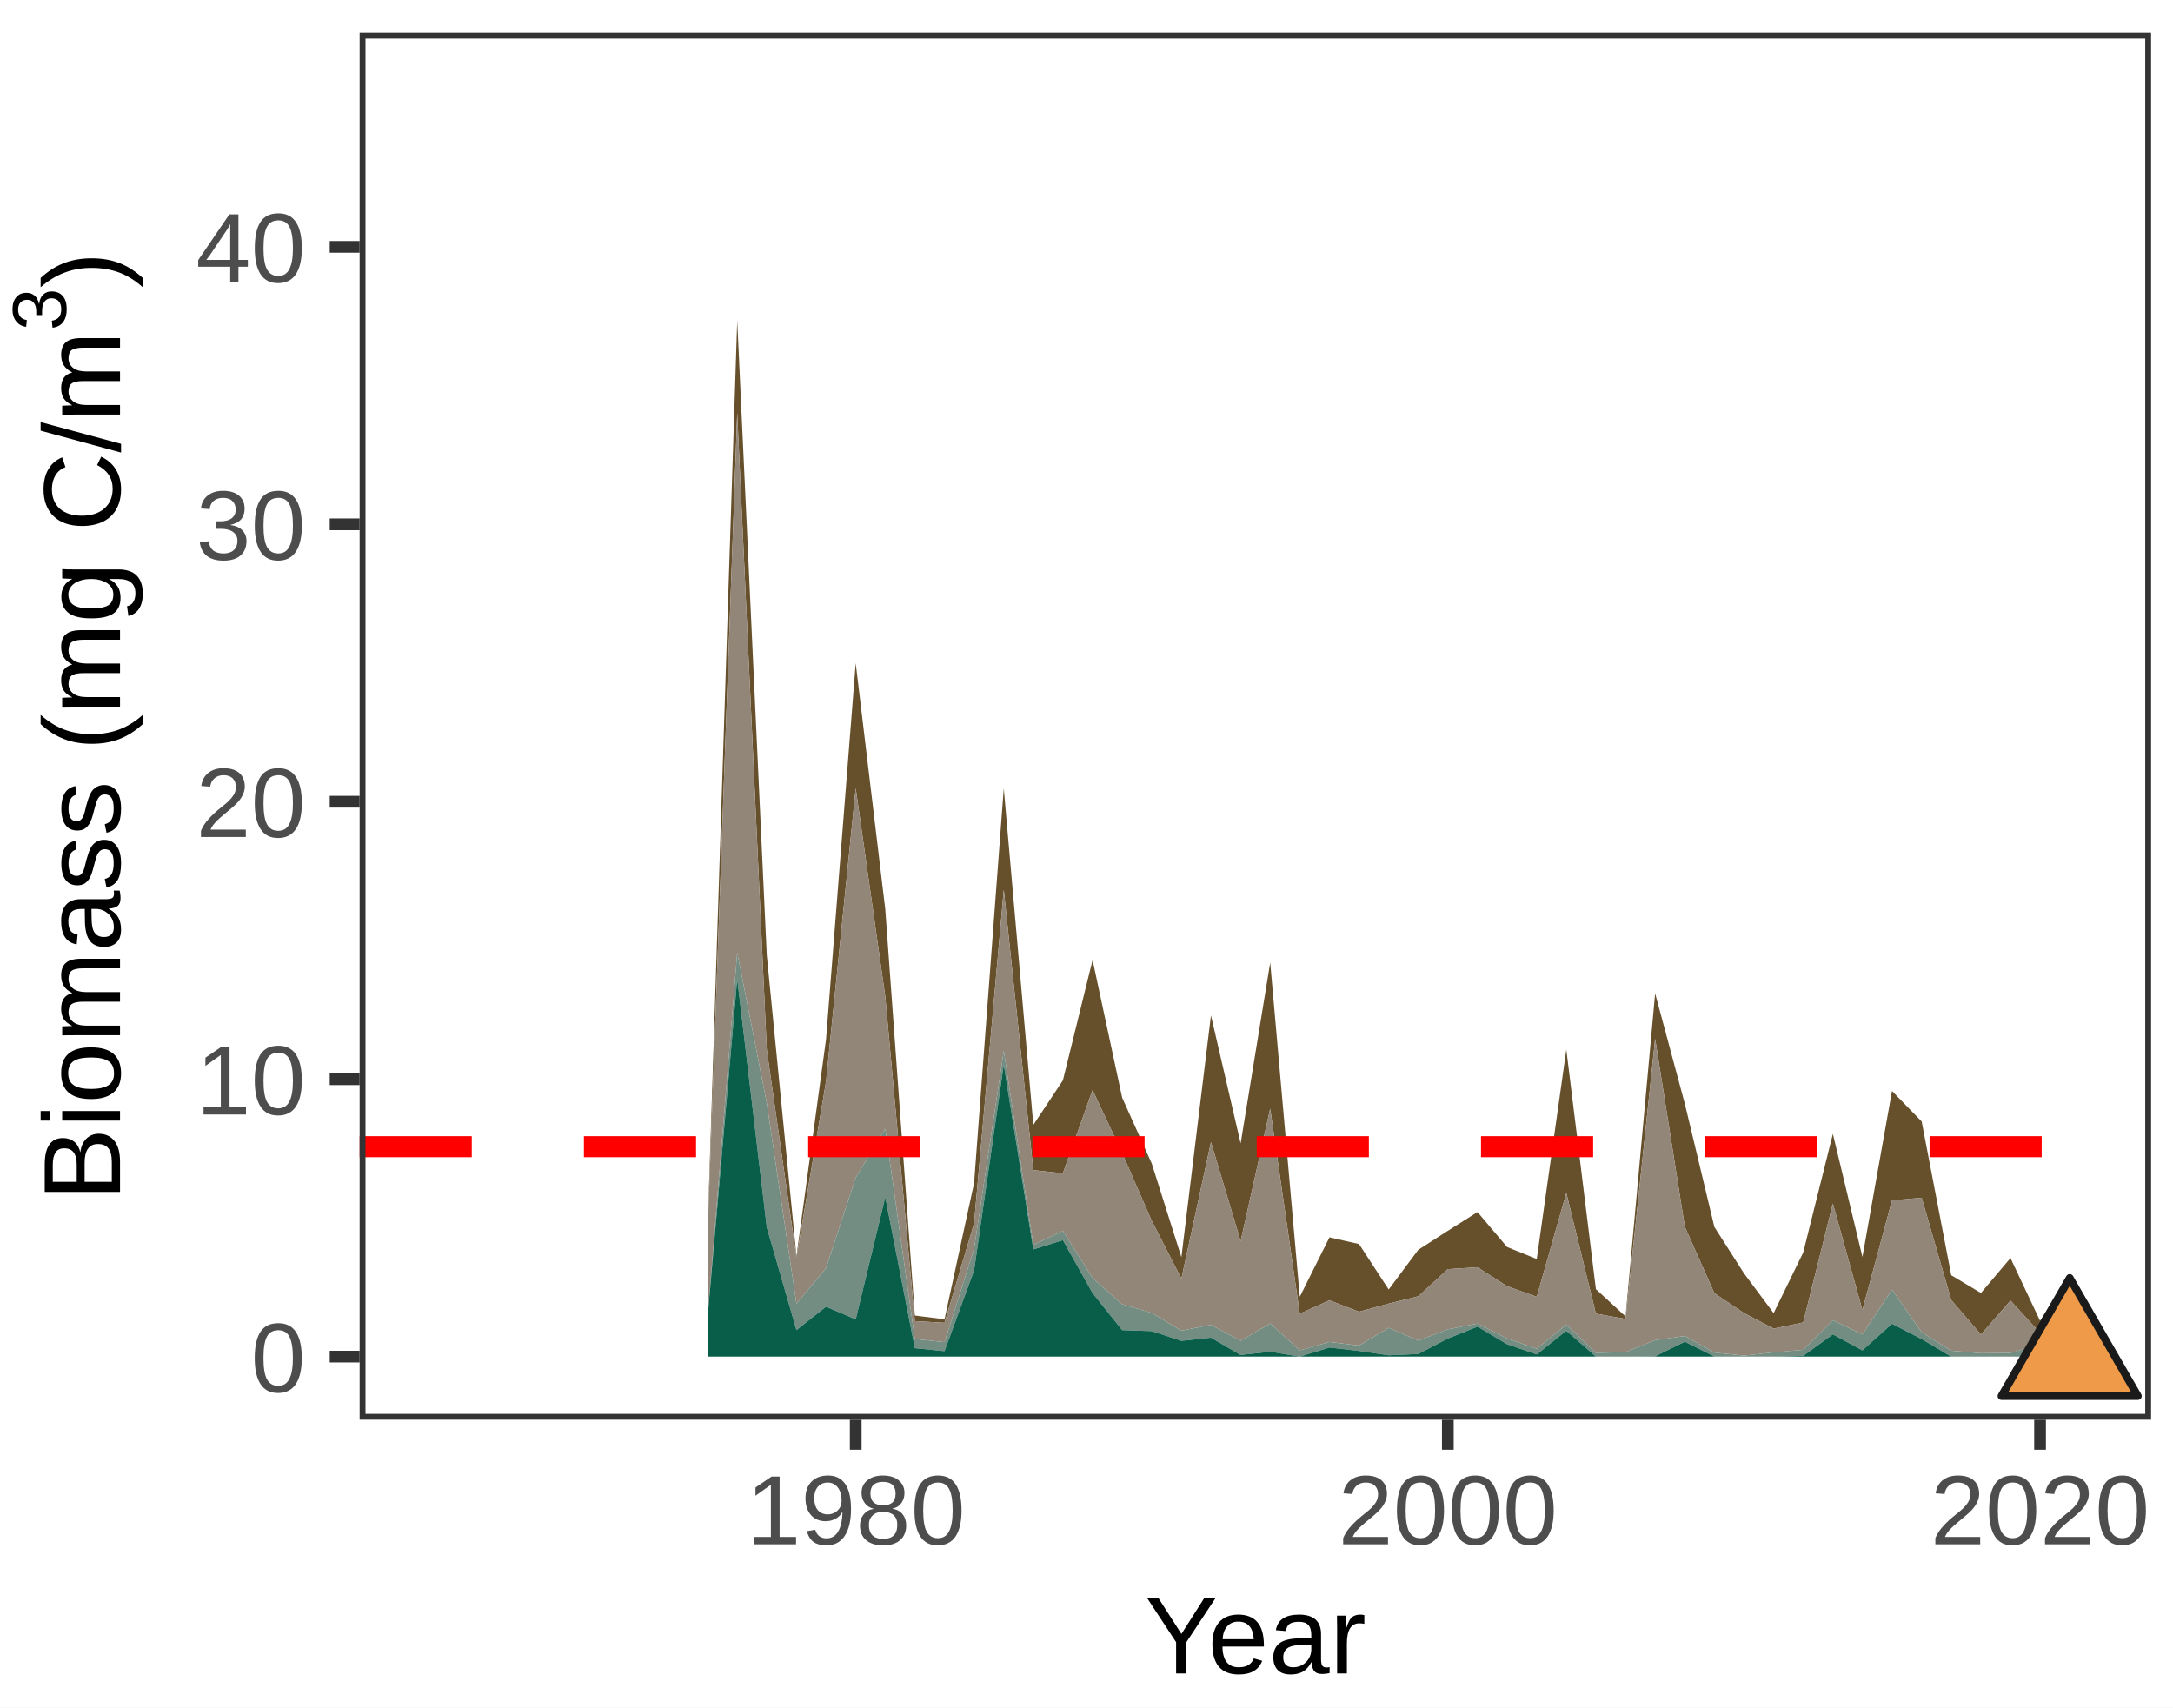
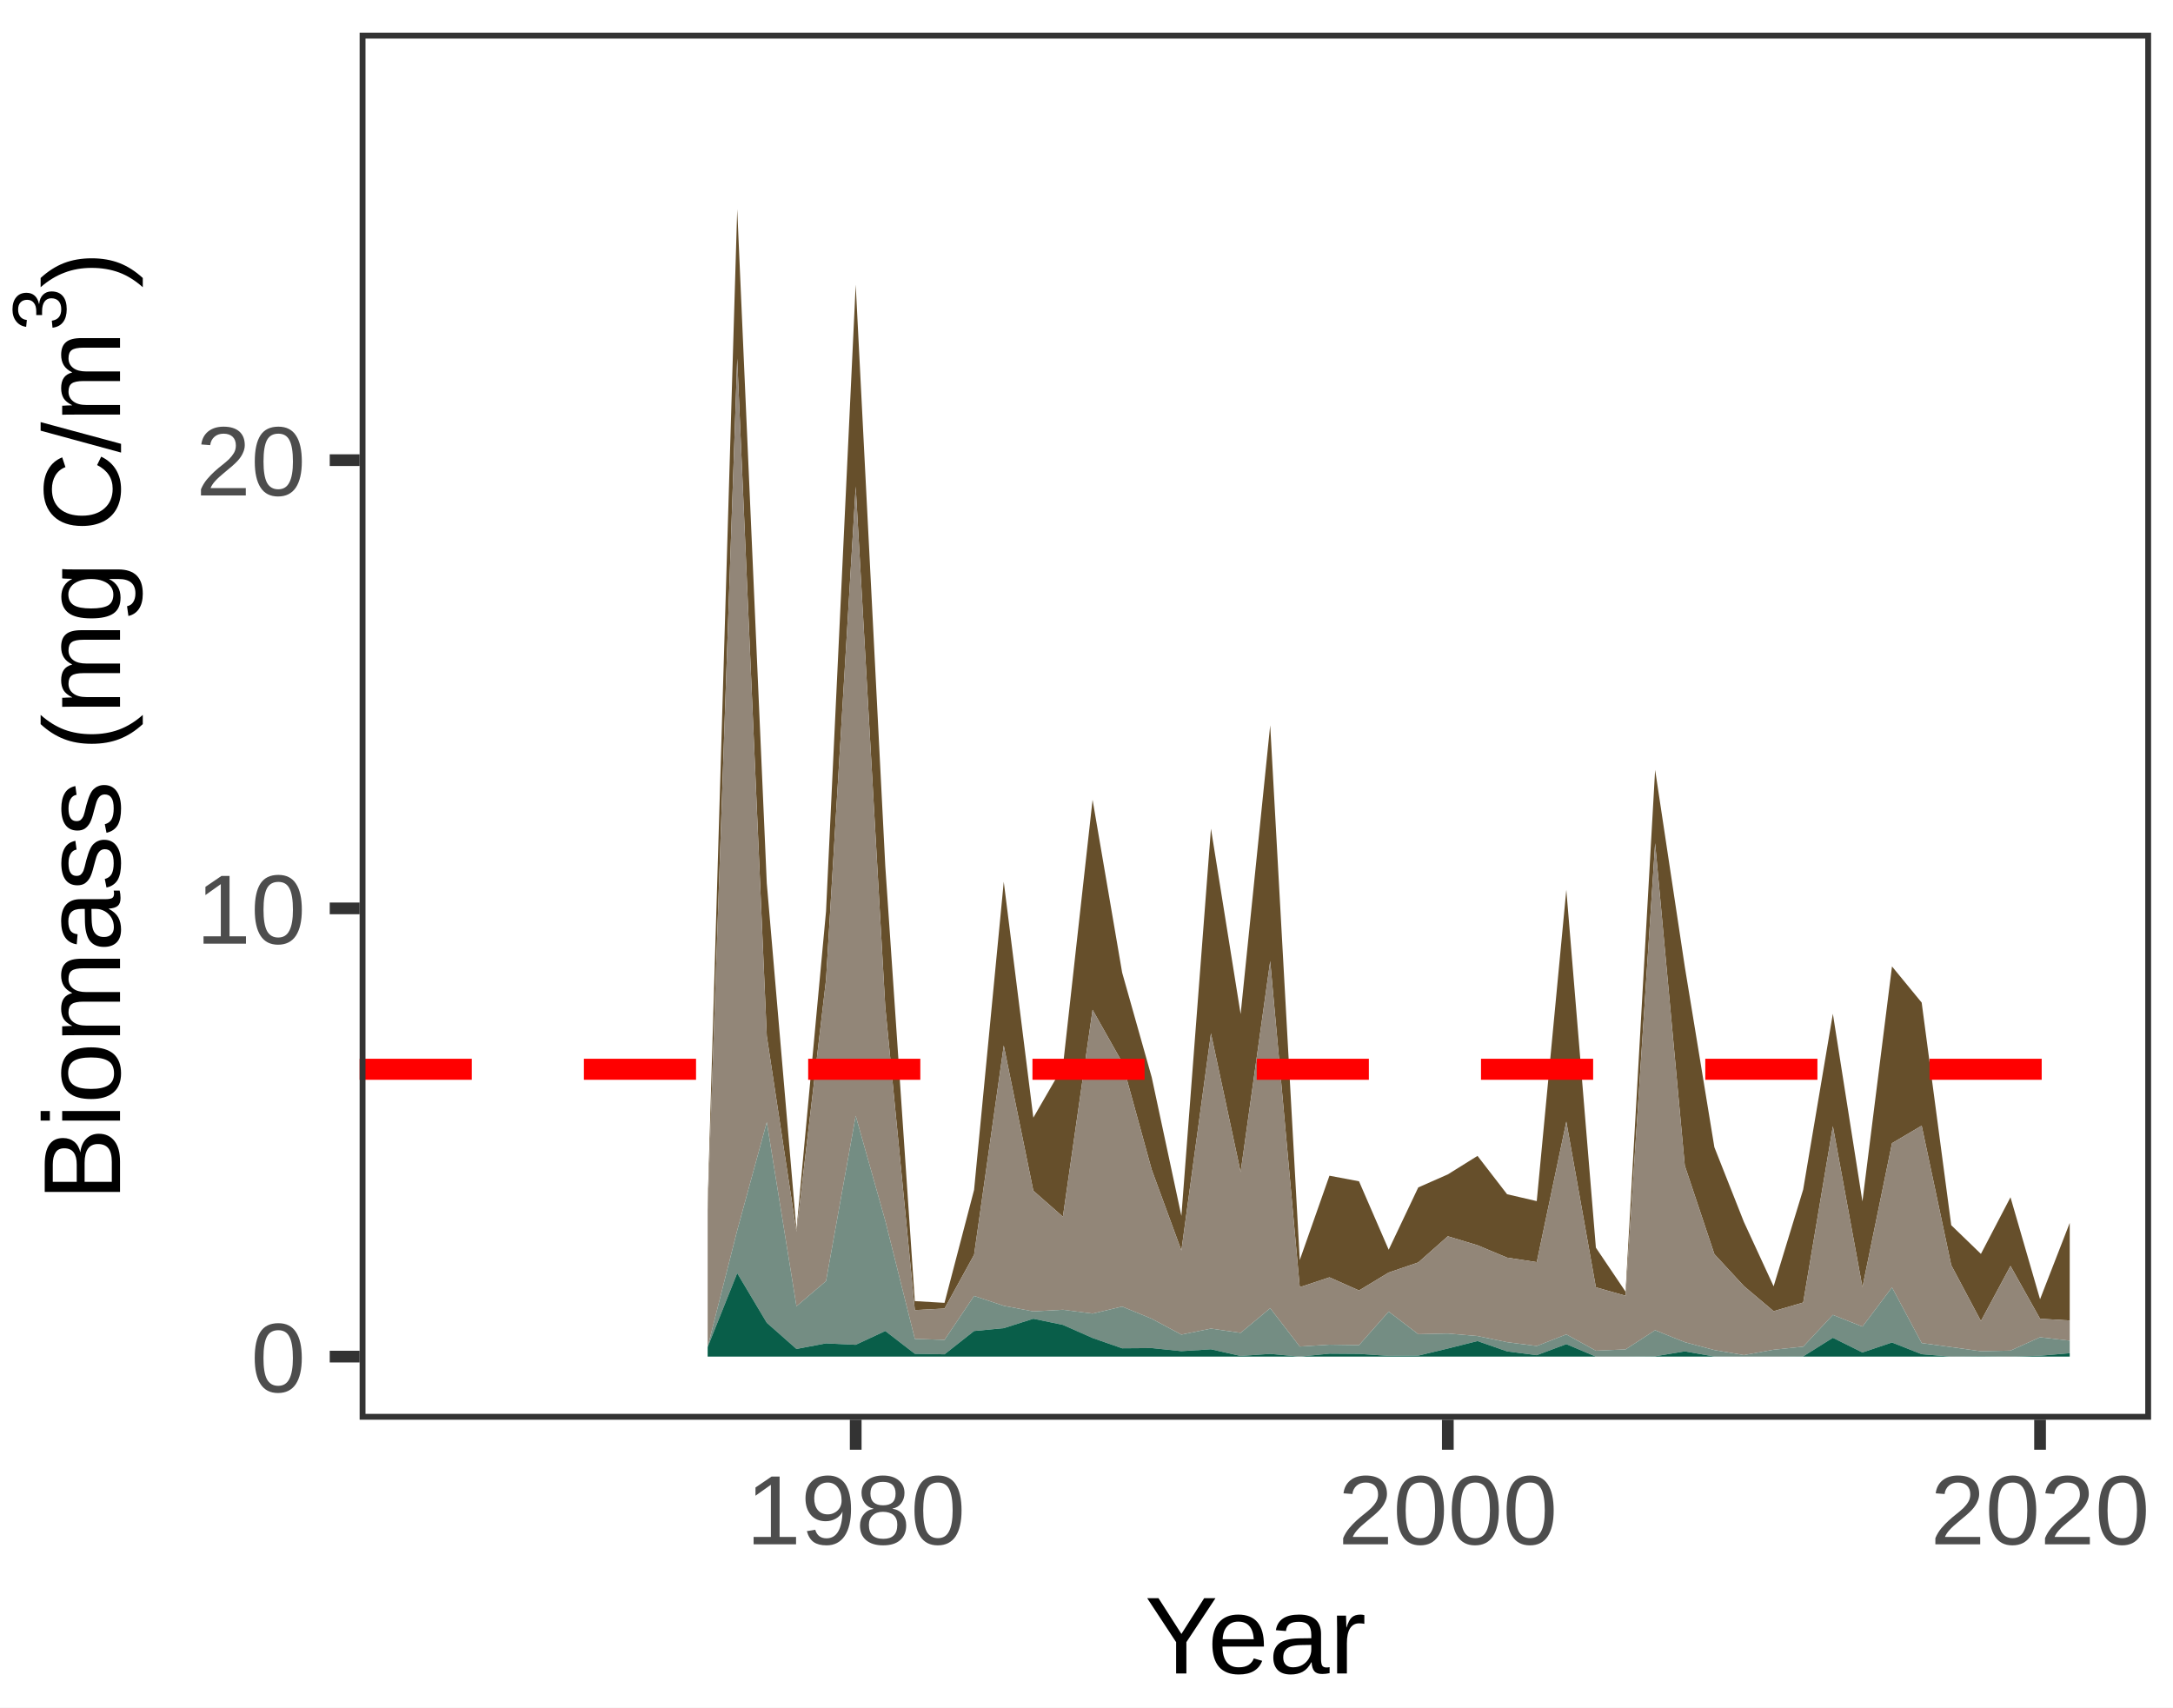
<svg xmlns="http://www.w3.org/2000/svg" class="svglite" width="198.43pt" height="155.91pt" viewBox="0 0 198.43 155.91">
  <defs>
    <style type="text/css">
    .svglite line, .svglite polyline, .svglite polygon, .svglite path, .svglite rect, .svglite circle {
      fill: none;
      stroke: #000000;
      stroke-linecap: round;
      stroke-linejoin: round;
      stroke-miterlimit: 10.00;
    }
    .svglite text {
      white-space: pre;
    }
  </style>
  </defs>
  <rect width="100%" height="100%" style="stroke: none; fill: #FFFFFF;" />
  <defs>
    <clipPath id="cpMC4wMHwxOTguNDN8MC4wMHwxNTUuOTE=">
      <rect x="0.00" y="0.00" width="198.43" height="155.91" />
    </clipPath>
  </defs>
  <g clip-path="url(#cpMC4wMHwxOTguNDN8MC4wMHwxNTUuOTE=)">
    <rect x="0.00" y="0.00" width="198.43" height="155.91" style="stroke-width: 1.07; stroke: #FFFFFF; fill: #FFFFFF;" />
  </g>
  <defs>
    <clipPath id="cpMzIuODR8MTk2LjQzfDIuOTl8MTI5LjY0">
      <rect x="32.84" y="2.99" width="163.59" height="126.65" />
    </clipPath>
  </defs>
  <g clip-path="url(#cpMzIuODR8MTk2LjQzfDIuOTl8MTI5LjY0)">
    <rect x="32.84" y="2.99" width="163.59" height="126.65" style="stroke-width: 1.07; stroke: none; fill: #FFFFFF;" />
-     <polygon points="64.62,112.12 67.32,29.27 70.02,87.23 72.73,114.71 75.43,94.91 78.14,60.56 80.84,83.03 83.54,120.13 86.25,120.47 88.95,108.03 91.66,71.99 94.36,102.72 97.06,98.65 99.77,87.66 102.47,100.23 105.17,106.24 107.88,114.80 110.58,92.72 113.29,104.41 115.99,87.90 118.69,118.42 121.40,112.99 124.10,113.60 126.81,117.75 129.51,114.13 132.21,112.39 134.92,110.68 137.62,113.87 140.33,114.97 143.03,95.84 145.73,117.72 148.44,120.21 151.14,90.71 153.85,100.78 156.55,112.04 159.25,116.27 161.96,119.91 164.66,114.38 167.37,103.54 170.07,114.78 172.77,99.62 175.48,102.41 178.18,116.45 180.89,118.07 183.59,114.88 186.29,120.61 189.00,116.52 189.00,122.03 186.29,121.71 183.59,118.76 180.89,121.86 178.18,118.71 175.48,109.37 172.77,109.61 170.07,119.63 167.37,109.90 164.66,120.76 161.96,121.32 159.25,119.90 156.55,118.09 153.85,112.02 151.14,94.85 148.44,120.44 145.73,119.96 143.03,108.94 140.33,118.42 137.62,117.45 134.92,115.72 132.21,115.89 129.51,118.37 126.81,119.04 124.10,119.78 121.40,118.74 118.69,119.96 115.99,101.23 113.29,113.34 110.58,104.29 107.88,116.76 105.17,111.47 102.47,105.29 99.77,99.53 97.06,107.14 94.36,106.85 91.66,81.24 88.95,111.70 86.25,120.79 83.54,120.64 80.84,91.00 78.14,71.97 75.43,98.76 72.73,114.83 70.02,95.87 67.32,37.71 64.62,112.49 " style="stroke-width: 0.00; stroke: none; fill: #664F2B;" />
-     <polyline points="64.62,112.12 67.32,29.27 70.02,87.23 72.73,114.71 75.43,94.91 78.14,60.56 80.84,83.03 83.54,120.13 86.25,120.47 88.95,108.03 91.66,71.99 94.36,102.72 97.06,98.65 99.77,87.66 102.47,100.23 105.17,106.24 107.88,114.80 110.58,92.72 113.29,104.41 115.99,87.90 118.69,118.42 121.40,112.99 124.10,113.60 126.81,117.75 129.51,114.13 132.21,112.39 134.92,110.68 137.62,113.87 140.33,114.97 143.03,95.84 145.73,117.72 148.44,120.21 151.14,90.71 153.85,100.78 156.55,112.04 159.25,116.27 161.96,119.91 164.66,114.38 167.37,103.54 170.07,114.78 172.77,99.62 175.48,102.41 178.18,116.45 180.89,118.07 183.59,114.88 186.29,120.61 189.00,116.52 " style="stroke-width: 1.07; stroke: none;" />
-     <polygon points="64.62,112.49 67.32,37.71 70.02,95.87 72.73,114.83 75.43,98.76 78.14,71.97 80.84,91.00 83.54,120.64 86.25,120.79 88.95,111.70 91.66,81.24 94.36,106.85 97.06,107.14 99.77,99.53 102.47,105.29 105.17,111.47 107.88,116.76 110.58,104.29 113.29,113.34 115.99,101.23 118.69,119.96 121.40,118.74 124.10,119.78 126.81,119.04 129.51,118.37 132.21,115.89 134.92,115.72 137.62,117.45 140.33,118.42 143.03,108.94 145.73,119.96 148.44,120.44 151.14,94.85 153.85,112.02 156.55,118.09 159.25,119.90 161.96,121.32 164.66,120.76 167.37,109.90 170.07,119.63 172.77,109.61 175.48,109.37 178.18,118.71 180.89,121.86 183.59,118.76 186.29,121.71 189.00,122.03 189.00,123.18 186.29,122.76 183.59,123.54 180.89,123.57 178.18,123.34 175.48,121.66 172.77,117.77 170.07,121.85 167.37,120.56 164.66,123.26 161.96,123.49 159.25,123.79 156.55,123.51 153.85,122.00 151.14,122.38 148.44,123.47 145.73,123.54 143.03,120.96 140.33,123.16 137.62,122.22 134.92,120.86 132.21,121.39 129.51,122.42 126.81,121.25 124.10,122.87 121.40,122.54 118.69,123.31 115.99,120.85 113.29,122.43 110.58,120.98 107.88,121.51 105.17,119.89 102.47,119.10 99.77,116.70 97.06,112.40 94.36,113.67 91.66,95.95 88.95,114.04 86.25,122.56 83.54,122.27 80.84,103.08 78.14,107.54 75.43,115.80 72.73,119.05 70.02,100.74 67.32,86.98 64.62,120.22 " style="stroke-width: 0.00; stroke: none; fill: #928678;" />
-     <polyline points="64.62,112.49 67.32,37.71 70.02,95.87 72.73,114.83 75.43,98.76 78.14,71.97 80.84,91.00 83.54,120.64 86.25,120.79 88.95,111.70 91.66,81.24 94.36,106.85 97.06,107.14 99.77,99.53 102.47,105.29 105.17,111.47 107.88,116.76 110.58,104.29 113.29,113.34 115.99,101.23 118.69,119.96 121.40,118.74 124.10,119.78 126.81,119.04 129.51,118.37 132.21,115.89 134.92,115.72 137.62,117.45 140.33,118.42 143.03,108.94 145.73,119.96 148.44,120.44 151.14,94.85 153.85,112.02 156.55,118.09 159.25,119.90 161.96,121.32 164.66,120.76 167.37,109.90 170.07,119.63 172.77,109.61 175.48,109.37 178.18,118.71 180.89,121.86 183.59,118.76 186.29,121.71 189.00,122.03 " style="stroke-width: 1.07; stroke: none;" />
-     <polygon points="64.62,120.22 67.32,86.98 70.02,100.74 72.73,119.05 75.43,115.80 78.14,107.54 80.84,103.08 83.54,122.27 86.25,122.56 88.95,114.04 91.66,95.95 94.36,113.67 97.06,112.40 99.77,116.70 102.47,119.10 105.17,119.89 107.88,121.51 110.58,120.98 113.29,122.43 115.99,120.85 118.69,123.31 121.40,122.54 124.10,122.87 126.81,121.25 129.51,122.42 132.21,121.39 134.92,120.86 137.62,122.22 140.33,123.16 143.03,120.96 145.73,123.54 148.44,123.47 151.14,122.38 153.85,122.00 156.55,123.51 159.25,123.79 161.96,123.49 164.66,123.26 167.37,120.56 170.07,121.85 172.77,117.77 175.48,121.66 178.18,123.34 180.89,123.57 183.59,123.54 186.29,122.76 189.00,123.18 189.00,123.88 186.29,123.80 183.59,123.88 180.89,123.86 178.18,123.88 175.48,122.28 172.77,120.88 170.07,123.31 167.37,121.85 164.66,123.81 161.96,123.88 159.25,123.88 156.55,123.87 153.85,122.52 151.14,123.85 148.44,123.88 145.73,123.88 143.03,121.52 140.33,123.68 137.62,122.75 134.92,121.14 132.21,122.23 129.51,123.64 126.81,123.76 124.10,123.36 121.40,123.05 118.69,123.88 115.99,123.43 113.29,123.73 110.58,122.15 107.88,122.44 105.17,121.55 102.47,121.46 99.77,118.08 97.06,113.25 94.36,114.09 91.66,97.22 88.95,116.01 86.25,123.38 83.54,123.11 80.84,109.32 78.14,120.48 75.43,119.32 72.73,121.46 70.02,112.08 67.32,89.40 64.62,120.23 " style="stroke-width: 0.00; stroke: none; fill: #748D83;" />
-     <polyline points="64.62,120.22 67.32,86.98 70.02,100.74 72.73,119.05 75.43,115.80 78.14,107.54 80.84,103.08 83.54,122.27 86.25,122.56 88.95,114.04 91.66,95.95 94.36,113.67 97.06,112.40 99.77,116.70 102.47,119.10 105.17,119.89 107.88,121.51 110.58,120.98 113.29,122.43 115.99,120.85 118.69,123.31 121.40,122.54 124.10,122.87 126.81,121.25 129.51,122.42 132.21,121.39 134.92,120.86 137.62,122.22 140.33,123.16 143.03,120.96 145.73,123.54 148.44,123.47 151.14,122.38 153.85,122.00 156.55,123.51 159.25,123.79 161.96,123.49 164.66,123.26 167.37,120.56 170.07,121.85 172.77,117.77 175.48,121.66 178.18,123.34 180.89,123.57 183.59,123.54 186.29,122.76 189.00,123.18 " style="stroke-width: 1.07; stroke: none;" />
-     <polygon points="64.62,120.23 67.32,89.40 70.02,112.08 72.73,121.46 75.43,119.32 78.14,120.48 80.84,109.32 83.54,123.11 86.25,123.38 88.95,116.01 91.66,97.22 94.36,114.09 97.06,113.25 99.77,118.08 102.47,121.46 105.17,121.55 107.88,122.44 110.58,122.15 113.29,123.73 115.99,123.43 118.69,123.88 121.40,123.05 124.10,123.36 126.81,123.76 129.51,123.64 132.21,122.23 134.92,121.14 137.62,122.75 140.33,123.68 143.03,121.52 145.73,123.88 148.44,123.88 151.14,123.85 153.85,122.52 156.55,123.87 159.25,123.88 161.96,123.88 164.66,123.81 167.37,121.85 170.07,123.31 172.77,120.88 175.48,122.28 178.18,123.88 180.89,123.86 183.59,123.88 186.29,123.80 186.29,123.88 183.59,123.88 180.89,123.88 178.18,123.88 175.48,123.88 172.77,123.88 170.07,123.88 167.37,123.88 164.66,123.88 161.96,123.88 159.25,123.88 156.55,123.88 153.85,123.88 151.14,123.88 148.44,123.88 145.73,123.88 143.03,123.88 140.33,123.88 137.62,123.88 134.92,123.88 132.21,123.88 129.51,123.88 126.81,123.88 124.10,123.88 121.40,123.88 118.69,123.88 115.99,123.88 113.29,123.88 110.58,123.88 107.88,123.88 105.17,123.88 102.47,123.88 99.77,123.88 97.06,123.88 94.36,123.88 91.66,123.88 88.95,123.88 86.25,123.88 83.54,123.88 80.84,123.88 78.14,123.88 75.43,123.88 72.73,123.88 70.02,123.88 67.32,123.88 64.62,123.88 " style="stroke-width: 0.00; stroke: none; fill: #095E49;" />
-     <polyline points="64.62,120.23 67.32,89.40 70.02,112.08 72.73,121.46 75.43,119.32 78.14,120.48 80.84,109.32 83.54,123.11 86.25,123.38 88.95,116.01 91.66,97.22 94.36,114.09 97.06,113.25 99.77,118.08 102.47,121.46 105.17,121.55 107.88,122.44 110.58,122.15 113.29,123.73 115.99,123.43 118.69,123.88 121.40,123.05 124.10,123.36 126.81,123.76 129.51,123.64 132.21,122.23 134.92,121.14 137.62,122.75 140.33,123.68 143.03,121.52 145.73,123.88 148.44,123.88 151.14,123.85 153.85,122.52 156.55,123.87 159.25,123.88 161.96,123.88 164.66,123.81 167.37,121.85 170.07,123.31 172.77,120.88 175.48,122.28 178.18,123.88 180.89,123.86 183.59,123.88 186.29,123.80 " style="stroke-width: 1.07; stroke: none;" />
-     <polygon points="189.00,116.70 195.22,127.48 182.77,127.48 " style="stroke-width: 0.71; stroke: #1A1A1A; fill: #EE9A49;" />
-     <line x1="32.84" y1="104.71" x2="196.43" y2="104.71" style="stroke-width: 1.92; stroke: #FF0000; stroke-dasharray: 10.24,10.24; stroke-linecap: butt;" />
+     <polygon points="64.62,109.92 67.32,19.10 70.02,80.65 72.73,112.28 75.43,83.22 78.14,25.99 80.84,79.07 83.54,118.81 86.25,118.97 88.95,108.65 91.66,80.52 94.36,102.06 97.06,97.39 99.77,73.03 102.47,88.81 105.17,98.37 107.88,111.03 110.58,75.67 113.29,92.60 115.99,66.23 118.69,115.06 121.40,107.36 124.10,107.87 126.81,114.12 129.51,108.43 132.21,107.24 134.92,105.55 137.62,109.05 140.33,109.68 143.03,81.25 145.73,113.93 148.44,117.95 151.14,70.30 153.85,88.28 156.55,104.76 159.25,111.59 161.96,117.46 164.66,108.62 167.37,92.57 170.07,109.71 172.77,88.25 175.48,91.55 178.18,111.88 180.89,114.50 183.59,109.33 186.29,118.64 189.00,111.67 189.00,120.58 186.29,120.42 183.59,115.60 180.89,120.63 178.18,115.53 175.48,102.79 172.77,104.39 170.07,117.54 167.37,102.84 164.66,118.94 161.96,119.73 159.25,117.44 156.55,114.52 153.85,106.44 151.14,77.00 148.44,118.32 145.73,117.55 143.03,102.42 140.33,115.25 137.62,114.84 134.92,113.71 132.21,112.89 129.51,115.28 126.81,116.20 124.10,117.84 121.40,116.64 118.69,117.54 115.99,87.76 113.29,107.03 110.58,94.36 107.88,114.19 105.17,106.81 102.47,97.00 99.77,92.21 97.06,111.10 94.36,108.73 91.66,95.47 88.95,114.58 86.25,119.49 83.54,119.63 80.84,91.94 78.14,44.43 75.43,89.46 72.73,112.47 70.02,94.60 67.32,32.74 64.62,110.51 " style="stroke-width: 0.00; stroke: none; fill: #664F2B;" />
+     <polyline points="64.62,109.92 67.32,19.10 70.02,80.65 72.73,112.28 75.43,83.22 78.14,25.99 80.84,79.07 83.54,118.81 86.25,118.97 88.95,108.65 91.66,80.52 94.36,102.06 97.06,97.39 99.77,73.03 102.47,88.81 105.17,98.37 107.88,111.03 110.58,75.67 113.29,92.60 115.99,66.23 118.69,115.06 121.40,107.36 124.10,107.87 126.81,114.12 129.51,108.43 132.21,107.24 134.92,105.55 137.62,109.05 140.33,109.68 143.03,81.25 145.73,113.93 148.44,117.95 151.14,70.30 153.85,88.28 156.55,104.76 159.25,111.59 161.96,117.46 164.66,108.62 167.37,92.57 170.07,109.71 172.77,88.25 175.48,91.55 178.18,111.88 180.89,114.50 183.59,109.33 186.29,118.64 189.00,111.67 " style="stroke-width: 1.07; stroke: none;" />
+     <polygon points="64.62,110.51 67.32,32.74 70.02,94.60 72.73,112.47 75.43,89.46 78.14,44.43 80.84,91.94 83.54,119.63 86.25,119.49 88.95,114.58 91.66,95.47 94.36,108.73 97.06,111.10 99.77,92.21 102.47,97.00 105.17,106.81 107.88,114.19 110.58,94.36 113.29,107.03 115.99,87.76 118.69,117.54 121.40,116.64 124.10,117.84 126.81,116.20 129.51,115.28 132.21,112.89 134.92,113.71 137.62,114.84 140.33,115.25 143.03,102.42 145.73,117.55 148.44,118.32 151.14,77.00 153.85,106.44 156.55,114.52 159.25,117.44 161.96,119.73 164.66,118.94 167.37,102.84 170.07,117.54 172.77,104.39 175.48,102.79 178.18,115.53 180.89,120.63 183.59,115.60 186.29,120.42 189.00,120.58 189.00,122.42 186.29,122.11 183.59,123.33 180.89,123.39 178.18,123.01 175.48,122.64 172.77,117.56 170.07,121.14 167.37,120.07 164.66,122.97 161.96,123.25 159.25,123.74 156.55,123.28 153.85,122.56 151.14,121.47 148.44,123.22 145.73,123.34 143.03,121.85 140.33,122.91 137.62,122.56 134.92,122.00 132.21,121.77 129.51,121.83 126.81,119.77 124.10,122.83 121.40,122.79 118.69,122.96 115.99,119.46 113.29,121.71 110.58,121.32 107.88,121.87 105.17,120.42 102.47,119.31 99.77,119.95 97.06,119.60 94.36,119.75 91.66,119.24 88.95,118.34 86.25,122.35 83.54,122.26 80.84,111.47 78.14,101.89 75.43,116.98 72.73,119.28 70.02,102.47 67.32,112.35 64.62,123.00 " style="stroke-width: 0.00; stroke: none; fill: #928678;" />
+     <polyline points="64.62,110.51 67.32,32.74 70.02,94.60 72.73,112.47 75.43,89.46 78.14,44.43 80.84,91.94 83.54,119.63 86.25,119.49 88.95,114.58 91.66,95.47 94.36,108.73 97.06,111.10 99.77,92.21 102.47,97.00 105.17,106.81 107.88,114.19 110.58,94.36 113.29,107.03 115.99,87.76 118.69,117.54 121.40,116.64 124.10,117.84 126.81,116.20 129.51,115.28 132.21,112.89 134.92,113.71 137.62,114.84 140.33,115.25 143.03,102.42 145.73,117.55 148.44,118.32 151.14,77.00 153.85,106.44 156.55,114.52 159.25,117.44 161.96,119.73 164.66,118.94 167.37,102.84 170.07,117.54 172.77,104.39 175.48,102.79 178.18,115.53 180.89,120.63 183.59,115.60 186.29,120.42 189.00,120.58 " style="stroke-width: 1.07; stroke: none;" />
+     <polygon points="64.62,123.00 67.32,112.35 70.02,102.47 72.73,119.28 75.43,116.98 78.14,101.89 80.84,111.47 83.54,122.26 86.25,122.35 88.95,118.34 91.66,119.24 94.36,119.75 97.06,119.60 99.77,119.95 102.47,119.31 105.17,120.42 107.88,121.87 110.58,121.32 113.29,121.71 115.99,119.46 118.69,122.96 121.40,122.79 124.10,122.83 126.81,119.77 129.51,121.83 132.21,121.77 134.92,122.00 137.62,122.56 140.33,122.91 143.03,121.85 145.73,123.34 148.44,123.22 151.14,121.47 153.85,122.56 156.55,123.28 159.25,123.74 161.96,123.25 164.66,122.97 167.37,120.07 170.07,121.14 172.77,117.56 175.48,122.64 178.18,123.01 180.89,123.39 183.59,123.33 186.29,122.11 189.00,122.42 189.00,123.57 186.29,123.80 183.59,123.88 180.89,123.85 178.18,123.88 175.48,123.66 172.77,122.59 170.07,123.50 167.37,122.16 164.66,123.86 161.96,123.88 159.25,123.88 156.55,123.87 153.85,123.40 151.14,123.85 148.44,123.88 145.73,123.88 143.03,122.74 140.33,123.75 137.62,123.40 134.92,122.46 132.21,123.14 129.51,123.79 126.81,123.81 124.10,123.63 121.40,123.61 118.69,123.88 115.99,123.63 113.29,123.82 110.58,123.21 107.88,123.38 105.17,123.10 102.47,123.12 99.77,122.18 97.06,120.98 94.36,120.42 91.66,121.28 88.95,121.54 86.25,123.67 83.54,123.62 80.84,121.54 78.14,122.80 75.43,122.67 72.73,123.18 70.02,120.79 67.32,116.26 64.62,123.01 " style="stroke-width: 0.00; stroke: none; fill: #748D83;" />
+     <polyline points="64.62,123.00 67.32,112.35 70.02,102.47 72.73,119.28 75.43,116.98 78.14,101.89 80.84,111.47 83.54,122.26 86.25,122.35 88.95,118.34 91.66,119.24 94.36,119.75 97.06,119.60 99.77,119.95 102.47,119.31 105.17,120.42 107.88,121.87 110.58,121.32 113.29,121.71 115.99,119.46 118.69,122.96 121.40,122.79 124.10,122.83 126.81,119.77 129.51,121.83 132.21,121.77 134.92,122.00 137.62,122.56 140.33,122.91 143.03,121.85 145.73,123.34 148.44,123.22 151.14,121.47 153.85,122.56 156.55,123.28 159.25,123.74 161.96,123.25 164.66,122.97 167.37,120.07 170.07,121.14 172.77,117.56 175.48,122.64 178.18,123.01 180.89,123.39 183.59,123.33 186.29,122.11 189.00,122.42 " style="stroke-width: 1.07; stroke: none;" />
+     <polygon points="64.62,123.01 67.32,116.26 70.02,120.79 72.73,123.18 75.43,122.67 78.14,122.80 80.84,121.54 83.54,123.62 86.25,123.67 88.95,121.54 91.66,121.28 94.36,120.42 97.06,120.98 99.77,122.18 102.47,123.12 105.17,123.10 107.88,123.38 110.58,123.21 113.29,123.82 115.99,123.63 118.69,123.88 121.40,123.61 124.10,123.63 126.81,123.81 129.51,123.79 132.21,123.14 134.92,122.46 137.62,123.40 140.33,123.75 143.03,122.74 145.73,123.88 148.44,123.88 151.14,123.85 153.85,123.40 156.55,123.87 159.25,123.88 161.96,123.88 164.66,123.86 167.37,122.16 170.07,123.50 172.77,122.59 175.48,123.66 178.18,123.88 180.89,123.85 183.59,123.88 186.29,123.80 189.00,123.57 189.00,123.88 186.29,123.88 183.59,123.88 180.89,123.88 178.18,123.88 175.48,123.88 172.77,123.88 170.07,123.88 167.37,123.88 164.66,123.88 161.96,123.88 159.25,123.88 156.55,123.88 153.85,123.88 151.14,123.88 148.44,123.88 145.73,123.88 143.03,123.88 140.33,123.88 137.62,123.88 134.92,123.88 132.21,123.88 129.51,123.88 126.81,123.88 124.10,123.88 121.40,123.88 118.69,123.88 115.99,123.88 113.29,123.88 110.58,123.88 107.88,123.88 105.17,123.88 102.47,123.88 99.77,123.88 97.06,123.88 94.36,123.88 91.66,123.88 88.95,123.88 86.25,123.88 83.54,123.88 80.84,123.88 78.14,123.88 75.43,123.88 72.73,123.88 70.02,123.88 67.32,123.88 64.62,123.88 " style="stroke-width: 0.00; stroke: none; fill: #095E49;" />
+     <polyline points="64.62,123.01 67.32,116.26 70.02,120.79 72.73,123.18 75.43,122.67 78.14,122.80 80.84,121.54 83.54,123.62 86.25,123.67 88.95,121.54 91.66,121.28 94.36,120.42 97.06,120.98 99.77,122.18 102.47,123.12 105.17,123.10 107.88,123.38 110.58,123.21 113.29,123.82 115.99,123.63 118.69,123.88 121.40,123.61 124.10,123.63 126.81,123.81 129.51,123.79 132.21,123.14 134.92,122.46 137.62,123.40 140.33,123.75 143.03,122.74 145.73,123.88 148.44,123.88 151.14,123.85 153.85,123.40 156.55,123.87 159.25,123.88 161.96,123.88 164.66,123.86 167.37,122.16 170.07,123.50 172.77,122.59 175.48,123.66 178.18,123.88 180.89,123.85 183.59,123.88 186.29,123.80 189.00,123.57 " style="stroke-width: 1.07; stroke: none;" />
+     <line x1="32.84" y1="97.64" x2="196.43" y2="97.64" style="stroke-width: 1.92; stroke: #FF0000; stroke-dasharray: 10.24,10.24; stroke-linecap: butt;" />
    <rect x="32.84" y="2.99" width="163.59" height="126.65" style="stroke-width: 1.07; stroke: #333333;" />
  </g>
  <g clip-path="url(#cpMC4wMHwxOTguNDN8MC4wMHwxNTUuOTE=)">
    <text x="27.91" y="127.11" text-anchor="end" style="font-size: 9.00px;fill: #4D4D4D; font-family: &quot;Arial&quot;;" textLength="5.00px" lengthAdjust="spacingAndGlyphs">0</text>
-     <text x="27.91" y="101.77" text-anchor="end" style="font-size: 9.00px;fill: #4D4D4D; font-family: &quot;Arial&quot;;" textLength="10.01px" lengthAdjust="spacingAndGlyphs">10</text>
-     <text x="27.91" y="76.43" text-anchor="end" style="font-size: 9.00px;fill: #4D4D4D; font-family: &quot;Arial&quot;;" textLength="10.01px" lengthAdjust="spacingAndGlyphs">20</text>
-     <text x="27.91" y="51.10" text-anchor="end" style="font-size: 9.00px;fill: #4D4D4D; font-family: &quot;Arial&quot;;" textLength="10.01px" lengthAdjust="spacingAndGlyphs">30</text>
-     <text x="27.91" y="25.76" text-anchor="end" style="font-size: 9.00px;fill: #4D4D4D; font-family: &quot;Arial&quot;;" textLength="10.01px" lengthAdjust="spacingAndGlyphs">40</text>
+     <text x="27.91" y="86.17" text-anchor="end" style="font-size: 9.00px;fill: #4D4D4D; font-family: &quot;Arial&quot;;" textLength="10.01px" lengthAdjust="spacingAndGlyphs">10</text>
+     <text x="27.91" y="45.24" text-anchor="end" style="font-size: 9.00px;fill: #4D4D4D; font-family: &quot;Arial&quot;;" textLength="10.01px" lengthAdjust="spacingAndGlyphs">20</text>
    <polyline points="30.11,123.88 32.84,123.88 " style="stroke-width: 1.07; stroke: #333333; stroke-linecap: butt;" />
-     <polyline points="30.11,98.55 32.84,98.55 " style="stroke-width: 1.07; stroke: #333333; stroke-linecap: butt;" />
-     <polyline points="30.11,73.21 32.84,73.21 " style="stroke-width: 1.07; stroke: #333333; stroke-linecap: butt;" />
-     <polyline points="30.11,47.88 32.84,47.88 " style="stroke-width: 1.07; stroke: #333333; stroke-linecap: butt;" />
-     <polyline points="30.11,22.54 32.84,22.54 " style="stroke-width: 1.07; stroke: #333333; stroke-linecap: butt;" />
+     <polyline points="30.11,82.95 32.84,82.95 " style="stroke-width: 1.07; stroke: #333333; stroke-linecap: butt;" />
+     <polyline points="30.11,42.02 32.84,42.02 " style="stroke-width: 1.07; stroke: #333333; stroke-linecap: butt;" />
    <polyline points="78.14,132.38 78.14,129.64 " style="stroke-width: 1.07; stroke: #333333; stroke-linecap: butt;" />
    <polyline points="132.21,132.38 132.21,129.64 " style="stroke-width: 1.07; stroke: #333333; stroke-linecap: butt;" />
    <polyline points="186.29,132.38 186.29,129.64 " style="stroke-width: 1.07; stroke: #333333; stroke-linecap: butt;" />
    <text x="78.14" y="141.02" text-anchor="middle" style="font-size: 9.00px;fill: #4D4D4D; font-family: &quot;Arial&quot;;" textLength="20.02px" lengthAdjust="spacingAndGlyphs">1980</text>
    <text x="132.21" y="141.02" text-anchor="middle" style="font-size: 9.00px;fill: #4D4D4D; font-family: &quot;Arial&quot;;" textLength="20.02px" lengthAdjust="spacingAndGlyphs">2000</text>
    <text x="186.29" y="141.02" text-anchor="middle" style="font-size: 9.00px;fill: #4D4D4D; font-family: &quot;Arial&quot;;" textLength="20.02px" lengthAdjust="spacingAndGlyphs">2020</text>
    <text x="114.64" y="152.81" text-anchor="middle" style="font-size: 10.00px; font-family: &quot;Arial&quot;;" textLength="20.22px" lengthAdjust="spacingAndGlyphs">Year</text>
    <text transform="translate(10.96,109.67) rotate(-90)" style="font-size: 10.00px; font-family: &quot;Arial&quot;;" textLength="79.48px" lengthAdjust="spacingAndGlyphs">Biomass (mg C/m</text>
    <text transform="translate(6.03,30.19) rotate(-90)" style="font-size: 7.00px; font-family: &quot;Arial&quot;;" textLength="3.90px" lengthAdjust="spacingAndGlyphs">3</text>
    <text transform="translate(10.96,26.29) rotate(-90)" style="font-size: 10.00px; font-family: &quot;Arial&quot;;" textLength="3.33px" lengthAdjust="spacingAndGlyphs">)</text>
  </g>
</svg>
